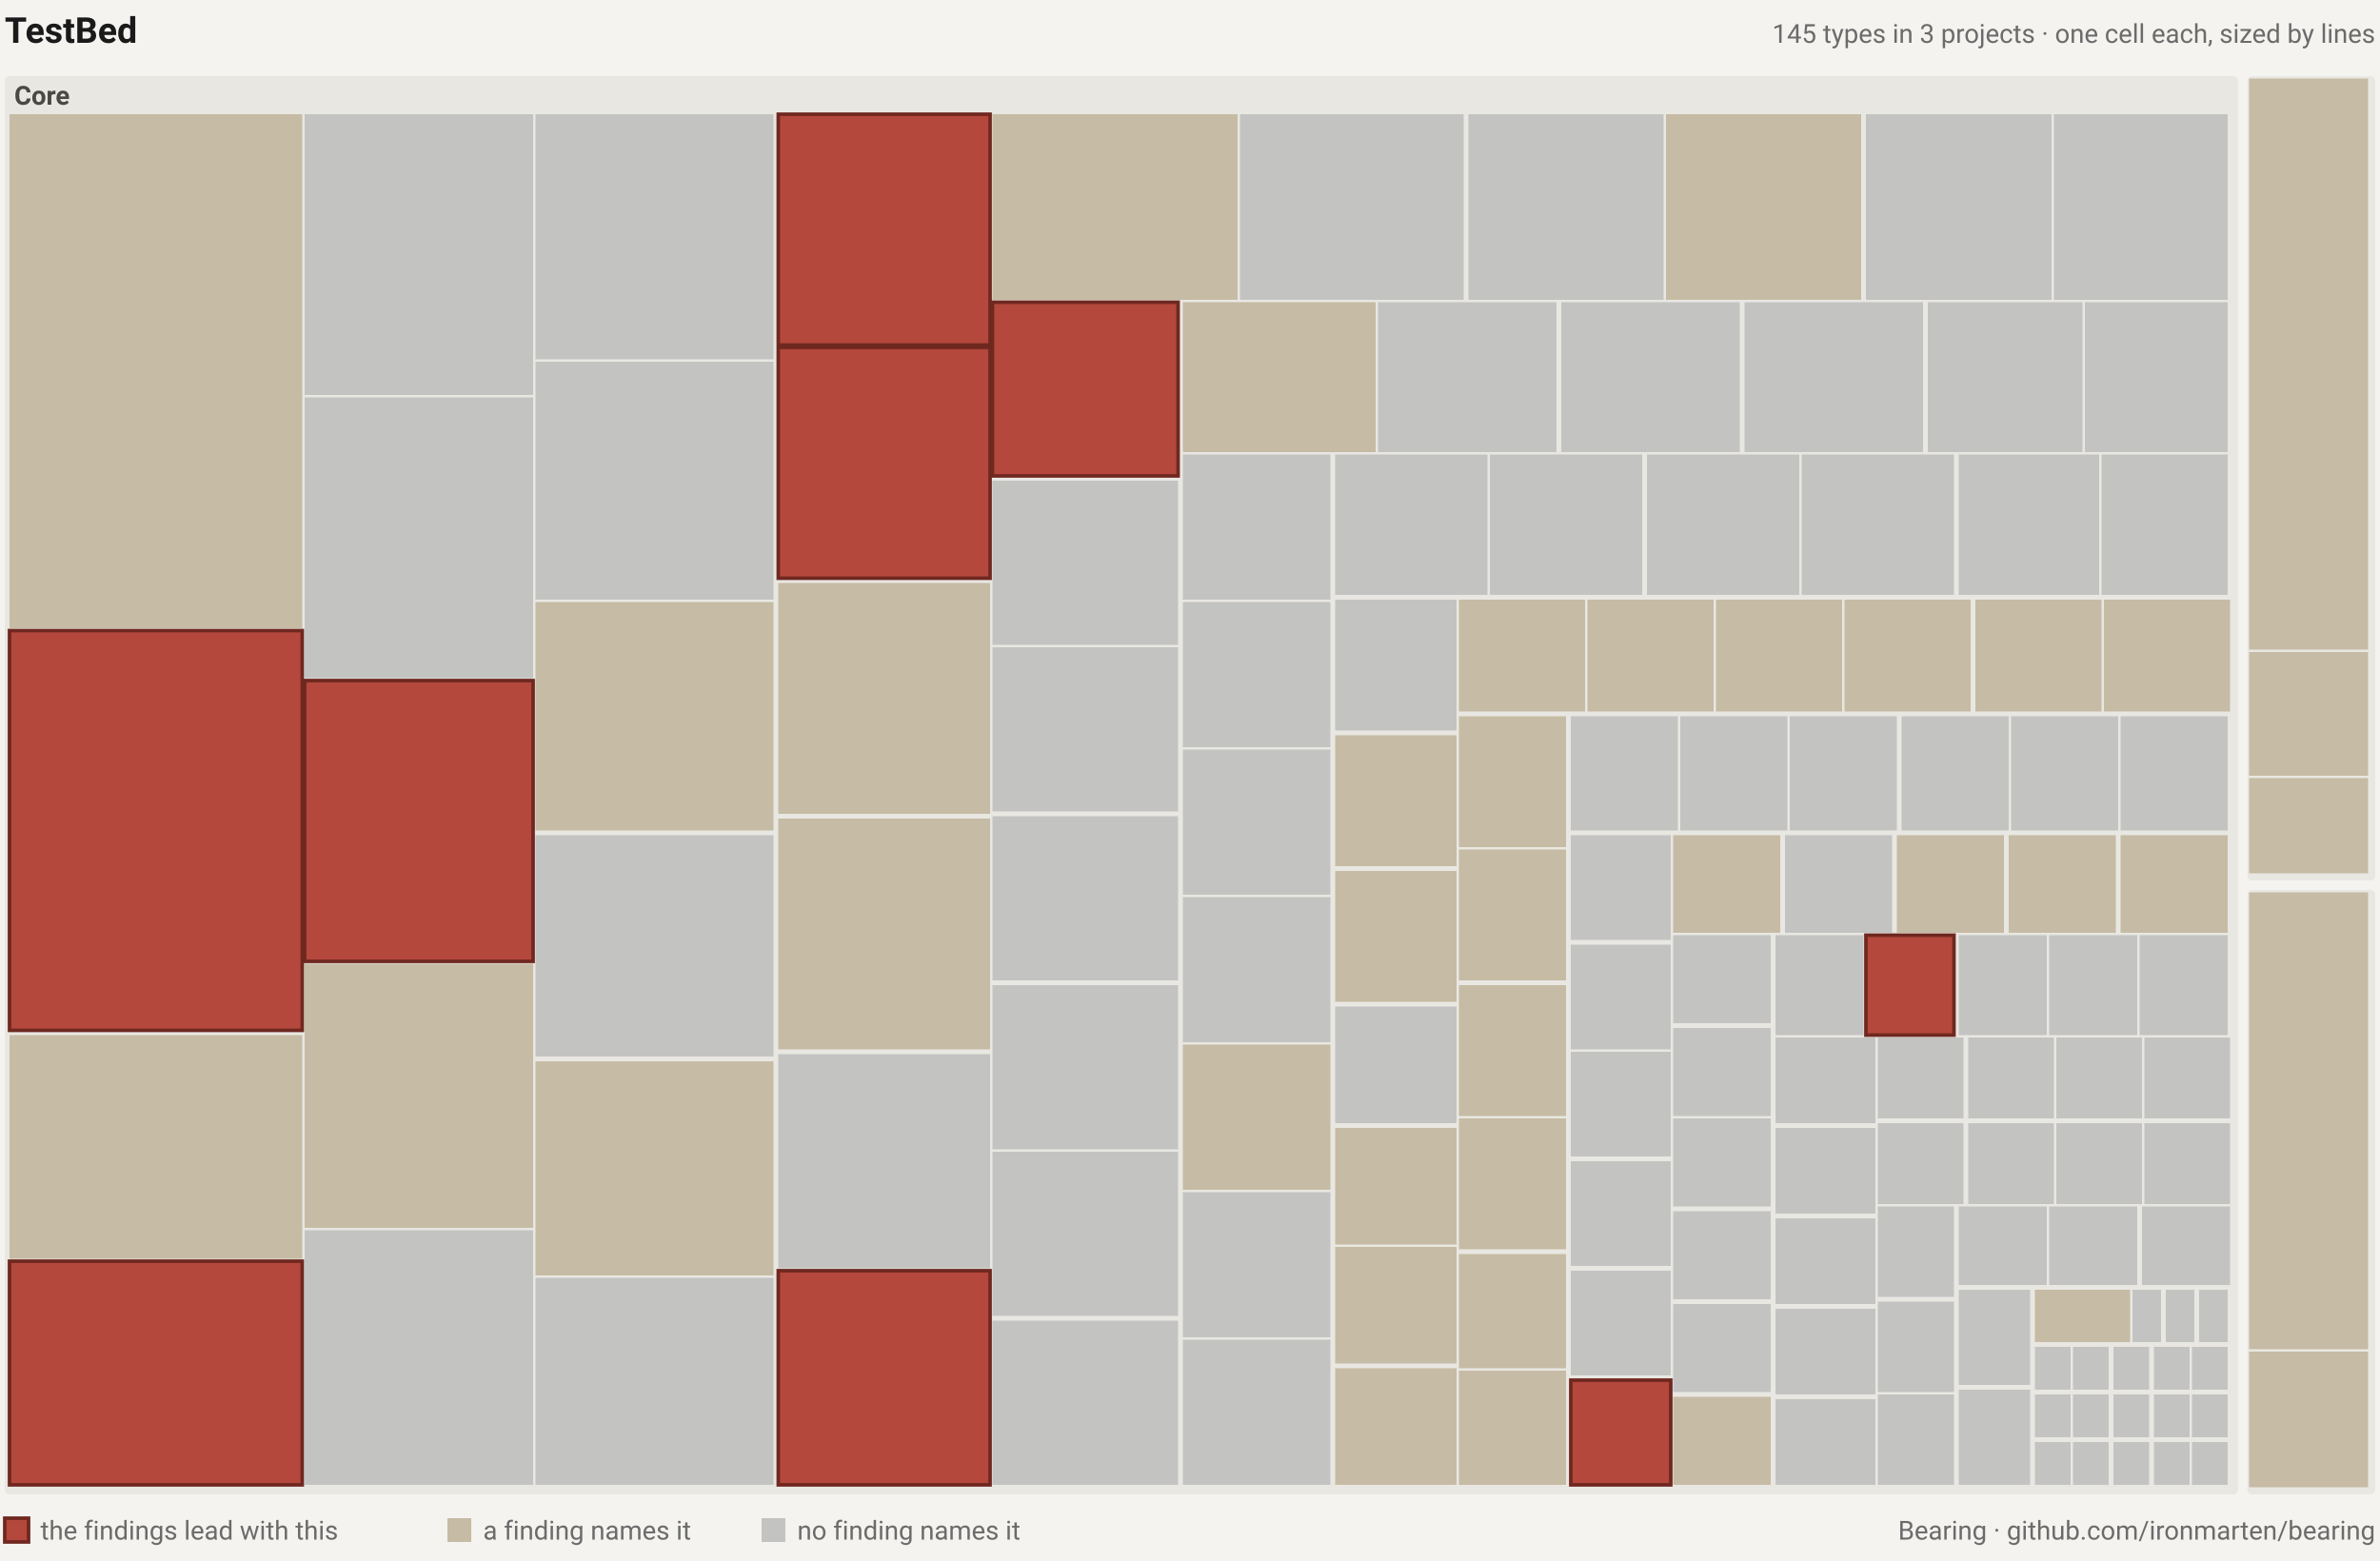
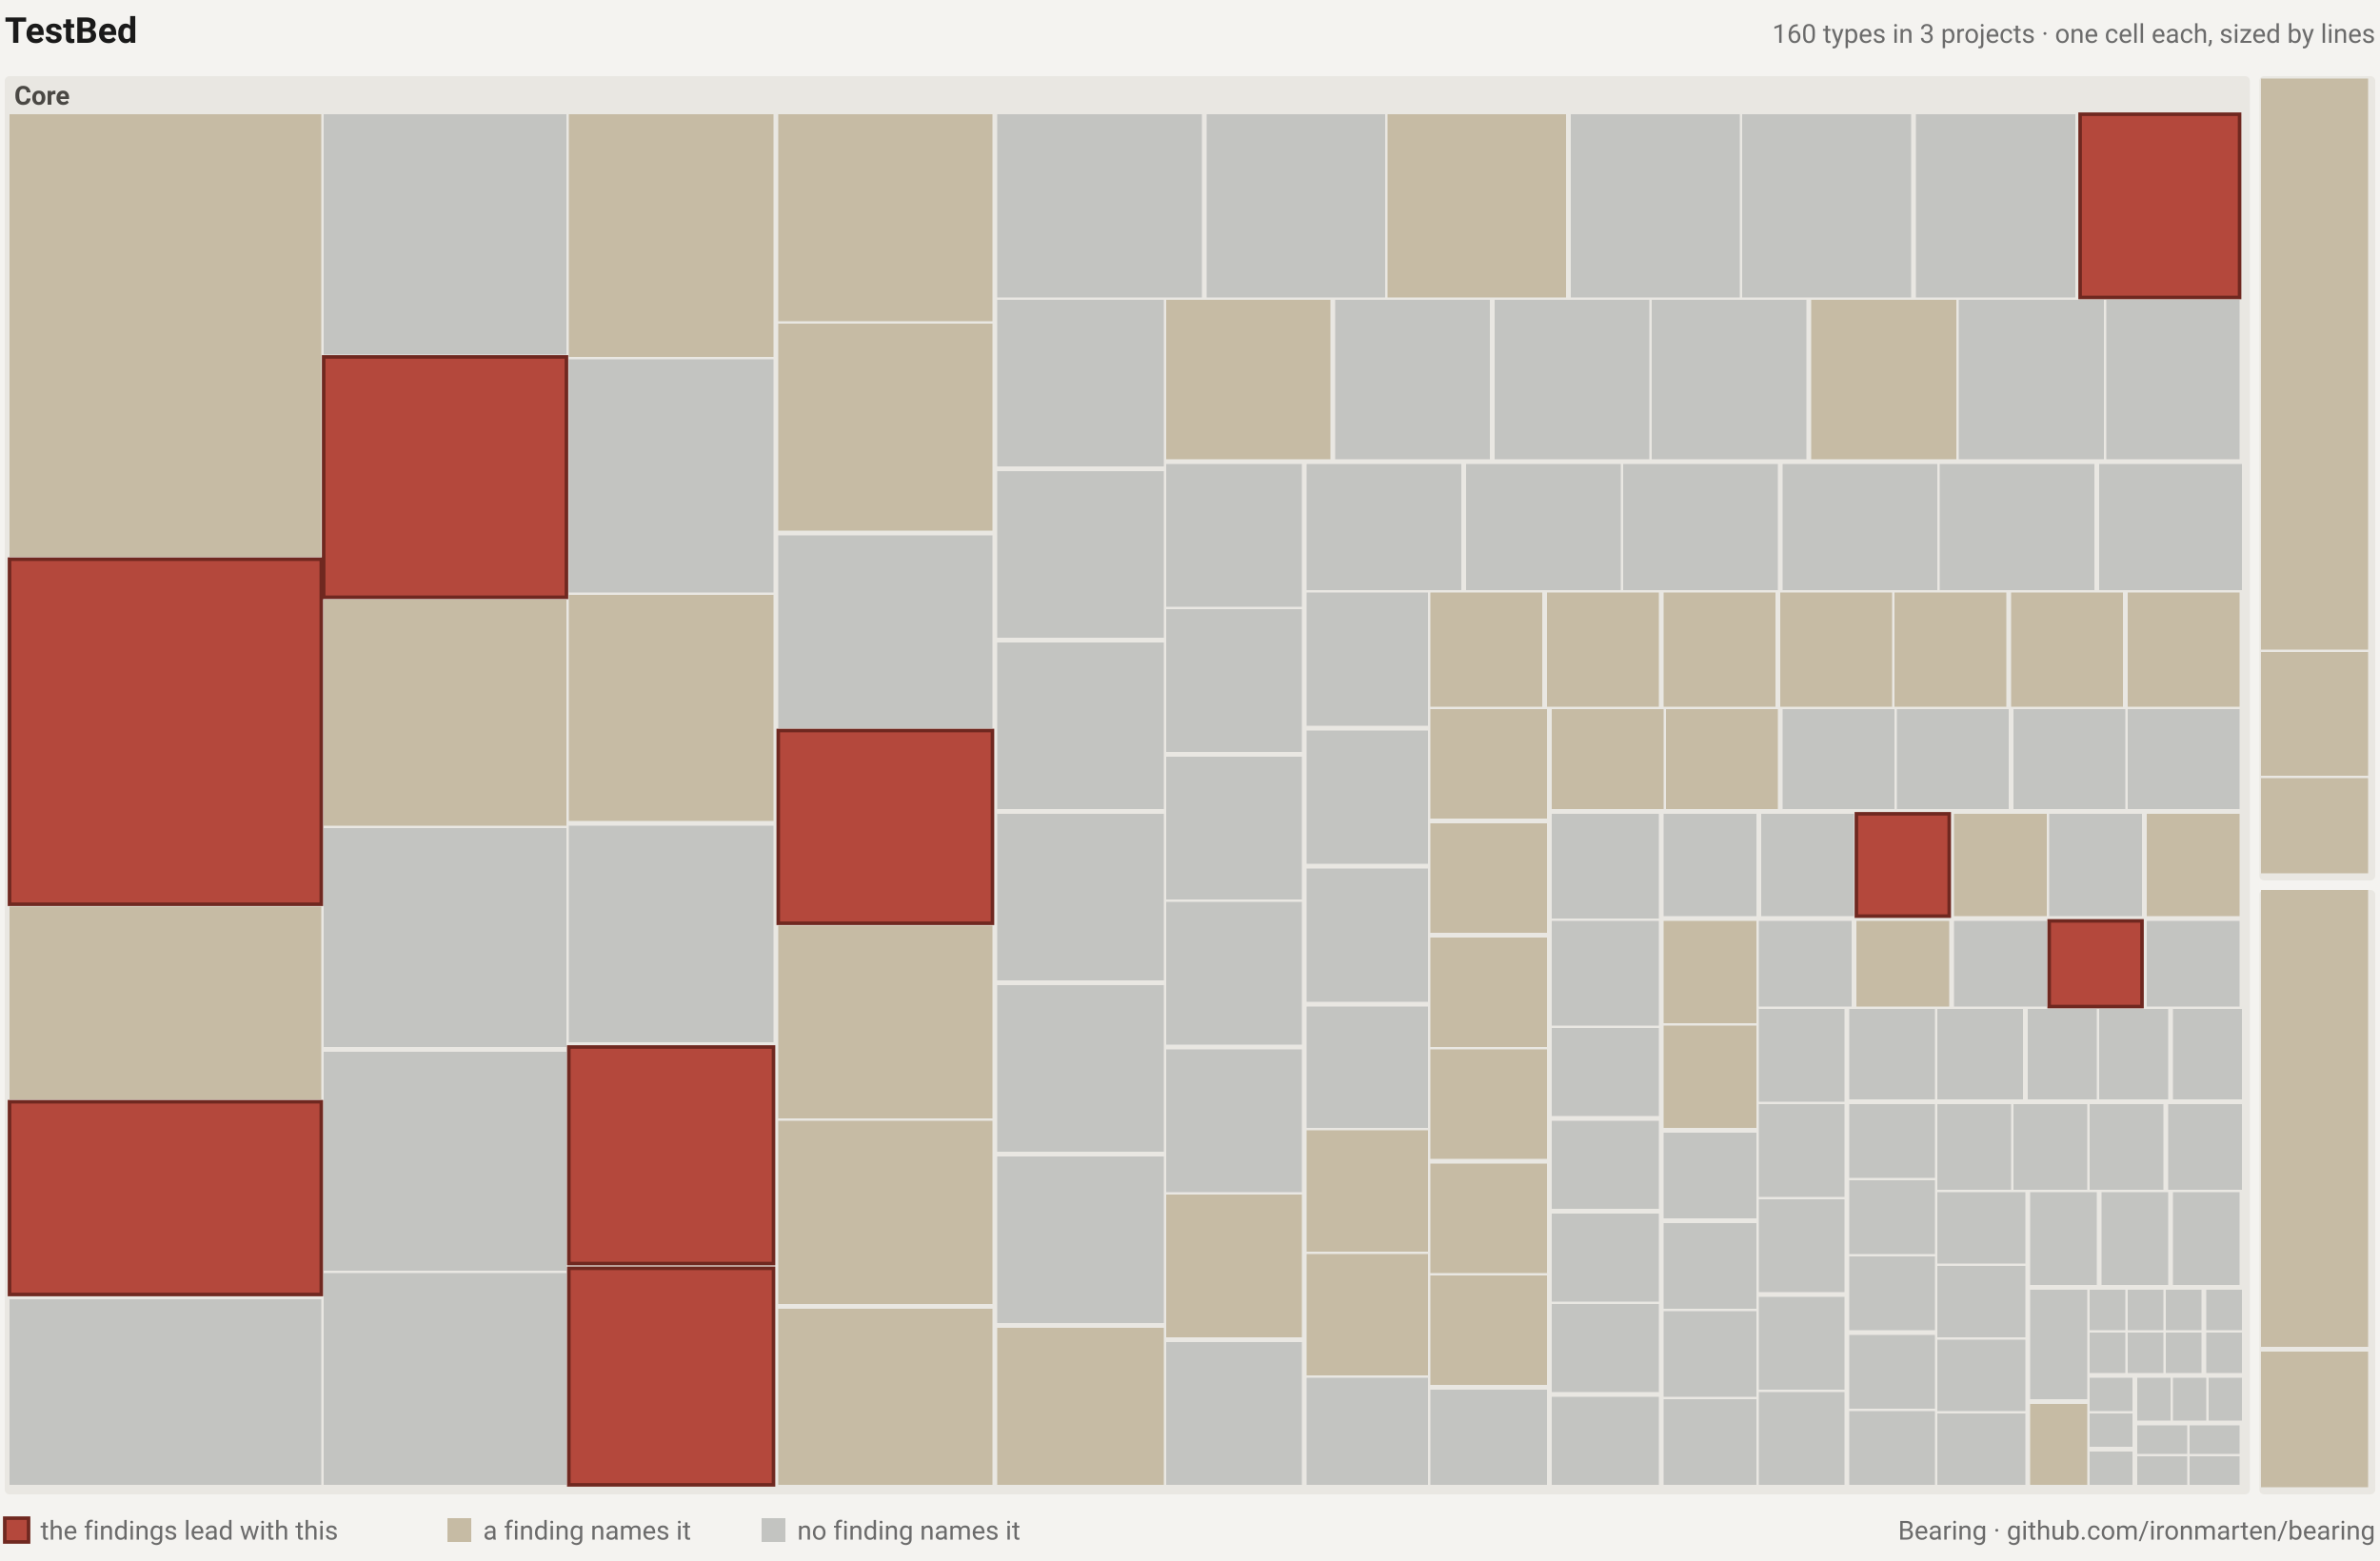
<svg xmlns="http://www.w3.org/2000/svg" viewBox="0 0 1000 656" width="1000" height="656" font-family="system-ui,-apple-system,Segoe UI,Roboto,sans-serif">
  <style>
.bg{fill:#f4f3f0}
.bl{fill:#e9e7e2}
.c{fill:#c3c4c1}
.n{fill:#c6bba4}
.f{fill:#b4483c;stroke:#6f2820;stroke-width:1.5}
.pn{font-size:11px;font-weight:600;fill:#4a4844}
.ti{font-size:15px;font-weight:600;fill:#1a1a1a}
.lg{font-size:11px;fill:#6b6b6b}
@media(prefers-color-scheme:dark){.bg{fill:#16171a}.bl{fill:#212329}.c{fill:#42454b}.n{fill:#4d4738}.f{fill:#d9615a;stroke:#f2b3ae}.pn{fill:#a9a7a2}.ti{fill:#e9e8e6}.lg{fill:#9a9a97}}
</style>
  <rect class="bg" width="1000" height="656" />
  <text class="ti" x="2" y="18">TestBed</text>
-   <text class="lg" x="998" y="18" text-anchor="end">145 types in 3 projects · one cell each, sized by lines</text>
-   <rect class="bl" x="2" y="32" width="938.297" height="596" rx="2" />
+   <text class="lg" x="998" y="18" text-anchor="end">160 types in 3 projects · one cell each, sized by lines</text>
+   <rect class="bl" x="2" y="32" width="943.313" height="596" rx="2" />
  <text class="pn" x="6" y="44">Core</text>
-   <rect class="bl" x="944.297" y="32" width="53.703" height="338" rx="2" />
-   <rect class="bl" x="944.297" y="374" width="53.703" height="254" rx="2" />
-   <path class="c" d="M128 48h96v118h-96zM128 167h96v118h-96zM128 517h96v107h-96zM225 48h100v103h-100zM225 152h100v100h-100zM225 351h100v93h-100zM225 537h100v87h-100zM327 443h89v90h-89zM521 48h94v78h-94zM617 48h82v78h-82zM784 48h78v78h-78zM863 48h73v78h-73zM417 202h78v69h-78zM417 272h78v69h-78zM417 343h78v69h-78zM417 414h78v69h-78zM417 484h78v69h-78zM417 555h78v69h-78zM579 127h75v63h-75zM656 127h75v63h-75zM733 127h75v63h-75zM810 127h65v63h-65zM876 127h60v63h-60zM497 191h62v61h-62zM497 253h62v61h-62zM497 315h62v61h-62zM497 377h62v61h-62zM497 501h62v61h-62zM497 563h62v61h-62zM561 191h64v59h-64zM626 191h64v59h-64zM692 191h64v59h-64zM757 191h64v59h-64zM823 191h59v59h-59zM883 191h53v59h-53zM561 252h51v55h-51zM561 423h51v49h-51zM660 301h45v48h-45zM706 301h45v48h-45zM752 301h45v48h-45zM799 301h45v48h-45zM845 301h45v48h-45zM891 301h45v48h-45zM660 351h42v44h-42zM660 397h42v44h-42zM660 442h42v44h-42zM660 488h42v44h-42zM660 534h42v44h-42zM750 351h45v41h-45zM703 393h41v37h-41zM703 432h41v37h-41zM703 470h41v37h-41zM703 509h41v37h-41zM703 548h41v37h-41zM746 393h37v42h-37zM823 393h37v42h-37zM861 393h37v42h-37zM899 393h37v42h-37zM746 436h42v36h-42zM746 474h42v36h-42zM746 512h42v36h-42zM746 550h42v36h-42zM746 588h42v36h-42zM789 436h36v34h-36zM827 436h36v34h-36zM864 436h36v34h-36zM901 436h36v34h-36zM789 472h36v34h-36zM827 472h36v34h-36zM864 472h36v34h-36zM901 472h36v34h-36zM789 507h32v38h-32zM789 547h32v38h-32zM789 586h32v38h-32zM823 507h37v33h-37zM861 507h37v33h-37zM900 507h37v33h-37zM823 542h30v40h-30zM823 584h30v40h-30zM896 542h12v22h-12zM910 542h12v22h-12zM924 542h12v22h-12zM855 566h15v18h-15zM855 586h15v18h-15zM855 606h15v18h-15zM871 566h15v18h-15zM871 586h15v18h-15zM871 606h15v18h-15zM888 566h15v18h-15zM905 566h15v18h-15zM921 566h15v18h-15zM888 586h15v18h-15zM888 606h15v18h-15zM905 586h15v18h-15zM921 586h15v18h-15zM905 606h15v18h-15zM921 606h15v18h-15z" />
-   <path class="n" d="M4 48h123v216h-123zM4 435h123v94h-123zM128 405h96v111h-96zM225 253h100v96h-100zM225 446h100v90h-100zM327 245h89v97h-89zM327 344h89v97h-89zM417 48h103v78h-103zM700 48h82v78h-82zM497 127h81v63h-81zM497 439h62v61h-62zM561 309h51v55h-51zM561 366h51v55h-51zM561 474h51v49h-51zM561 524h51v49h-51zM561 575h51v49h-51zM613 252h53v47h-53zM667 252h53v47h-53zM721 252h53v47h-53zM775 252h53v47h-53zM830 252h53v47h-53zM884 252h53v47h-53zM613 301h45v55h-45zM613 357h45v55h-45zM613 414h45v55h-45zM613 470h45v55h-45zM613 527h45v48h-45zM613 576h45v48h-45zM703 351h45v41h-45zM797 351h45v41h-45zM844 351h45v41h-45zM891 351h45v41h-45zM703 587h41v37h-41zM855 542h40v22h-40zM945 33h50v240h-50zM945 274h50v52h-50zM945 327h50v40h-50zM945 375h50v192h-50zM945 568h50v57h-50z" />
-   <path class="f" d="M4 265h123v168h-123zM4 530h123v94h-123zM128 286h96v118h-96zM327 48h89v97h-89zM327 146h89v97h-89zM327 534h89v90h-89zM417 127h78v73h-78zM660 580h42v44h-42zM784 393h37v42h-37z" />
+   <rect class="bl" x="949.313" y="32" width="48.687" height="338" rx="2" />
+   <rect class="bl" x="949.313" y="374" width="48.687" height="254" rx="2" />
+   <path class="c" d="M4 546h131v78h-131zM136 48h102v101h-102zM136 348h102v92h-102zM136 442h102v92h-102zM136 535h102v89h-102zM239 151h86v98h-86zM239 347h86v91h-86zM327 225h90v81h-90zM419 48h86v77h-86zM507 48h75v77h-75zM660 48h71v77h-71zM732 48h71v77h-71zM805 48h67v77h-67zM419 126h70v70h-70zM419 198h70v70h-70zM419 270h70v70h-70zM419 342h70v70h-70zM419 414h70v70h-70zM419 486h70v70h-70zM561 126h65v67h-65zM628 126h65v67h-65zM694 126h65v67h-65zM823 126h61v67h-61zM885 126h56v67h-56zM490 195h57v60h-57zM490 256h57v60h-57zM490 318h57v60h-57zM490 379h57v60h-57zM490 441h57v60h-57zM490 564h57v60h-57zM549 195h65v53h-65zM616 195h65v53h-65zM682 195h65v53h-65zM749 195h65v53h-65zM815 195h65v53h-65zM882 195h60v53h-60zM549 249h51v56h-51zM549 307h51v56h-51zM549 365h51v56h-51zM549 423h51v51h-51zM549 579h51v45h-51zM601 584h49v40h-49zM749 298h47v42h-47zM797 298h47v42h-47zM846 298h47v42h-47zM894 298h47v42h-47zM652 342h45v44h-45zM652 387h45v44h-45zM652 432h45v37h-45zM652 471h45v37h-45zM652 510h45v37h-45zM652 548h45v37h-45zM652 587h45v37h-45zM699 342h39v43h-39zM740 342h39v43h-39zM861 342h39v43h-39zM699 476h39v36h-39zM699 514h39v36h-39zM699 551h39v36h-39zM699 588h39v36h-39zM739 387h39v36h-39zM821 387h39v36h-39zM902 387h39v36h-39zM739 424h36v39h-36zM739 464h36v39h-36zM739 504h36v39h-36zM739 545h36v39h-36zM739 585h36v39h-36zM777 424h36v38h-36zM814 424h36v38h-36zM852 424h29v38h-29zM882 424h29v38h-29zM913 424h29v38h-29zM777 464h36v31h-36zM777 496h36v31h-36zM777 528h36v31h-36zM777 561h36v31h-36zM777 593h36v31h-36zM814 464h31v36h-31zM846 464h31v36h-31zM878 464h31v36h-31zM911 464h31v36h-31zM814 501h37v30h-37zM814 532h37v30h-37zM814 563h37v30h-37zM814 594h37v30h-37zM853 501h28v39h-28zM883 501h28v39h-28zM913 501h28v39h-28zM853 542h24v46h-24zM878 542h15v17h-15zM894 542h15v17h-15zM910 542h15v17h-15zM927 542h15v17h-15zM878 560h15v17h-15zM894 560h15v17h-15zM910 560h15v17h-15zM927 560h15v17h-15zM878 579h18v14h-18zM878 594h18v14h-18zM878 610h18v14h-18zM898 579h14v18h-14zM913 579h14v18h-14zM928 579h14v18h-14zM898 599h21v12h-21zM898 612h21v12h-21zM920 599h21v12h-21zM920 612h21v12h-21z" />
+   <path class="n" d="M4 48h131v186h-131zM4 381h131v81h-131zM136 252h102v95h-102zM239 48h86v102h-86zM239 250h86v95h-86zM327 48h90v87h-90zM327 136h90v87h-90zM327 389h90v81h-90zM327 471h90v77h-90zM327 550h90v74h-90zM583 48h75v77h-75zM419 558h70v66h-70zM490 126h69v67h-69zM761 126h61v67h-61zM490 502h57v60h-57zM549 475h51v51h-51zM549 527h51v51h-51zM601 249h47v48h-47zM650 249h47v48h-47zM699 249h47v48h-47zM748 249h47v48h-47zM796 249h47v48h-47zM845 249h47v48h-47zM894 249h47v48h-47zM601 298h49v46h-49zM601 346h49v46h-49zM601 394h49v46h-49zM601 441h49v46h-49zM601 489h49v46h-49zM601 536h49v46h-49zM652 298h47v42h-47zM700 298h47v42h-47zM821 342h39v43h-39zM902 342h39v43h-39zM699 387h39v43h-39zM699 431h39v43h-39zM780 387h39v36h-39zM853 590h24v34h-24zM950 33h45v240h-45zM950 274h45v52h-45zM950 327h45v40h-45zM950 374h45v192h-45zM950 568h45v57h-45z" />
+   <path class="f" d="M4 235h131v145h-131zM4 463h131v81h-131zM136 150h102v101h-102zM239 440h86v91h-86zM239 533h86v91h-86zM327 307h90v81h-90zM874 48h67v77h-67zM780 342h39v43h-39zM861 387h39v36h-39z" />
  <rect class="f" x="2" y="638" width="10" height="10" />
  <text class="lg" x="17" y="647">the findings lead with this</text>
  <rect class="n" x="188" y="638" width="10" height="10" />
  <text class="lg" x="203" y="647">a finding names it</text>
  <rect class="c" x="320" y="638" width="10" height="10" />
  <text class="lg" x="335" y="647">no finding names it</text>
  <text class="lg" x="998" y="647" text-anchor="end">Bearing · github.com/ironmarten/bearing</text>
</svg>
